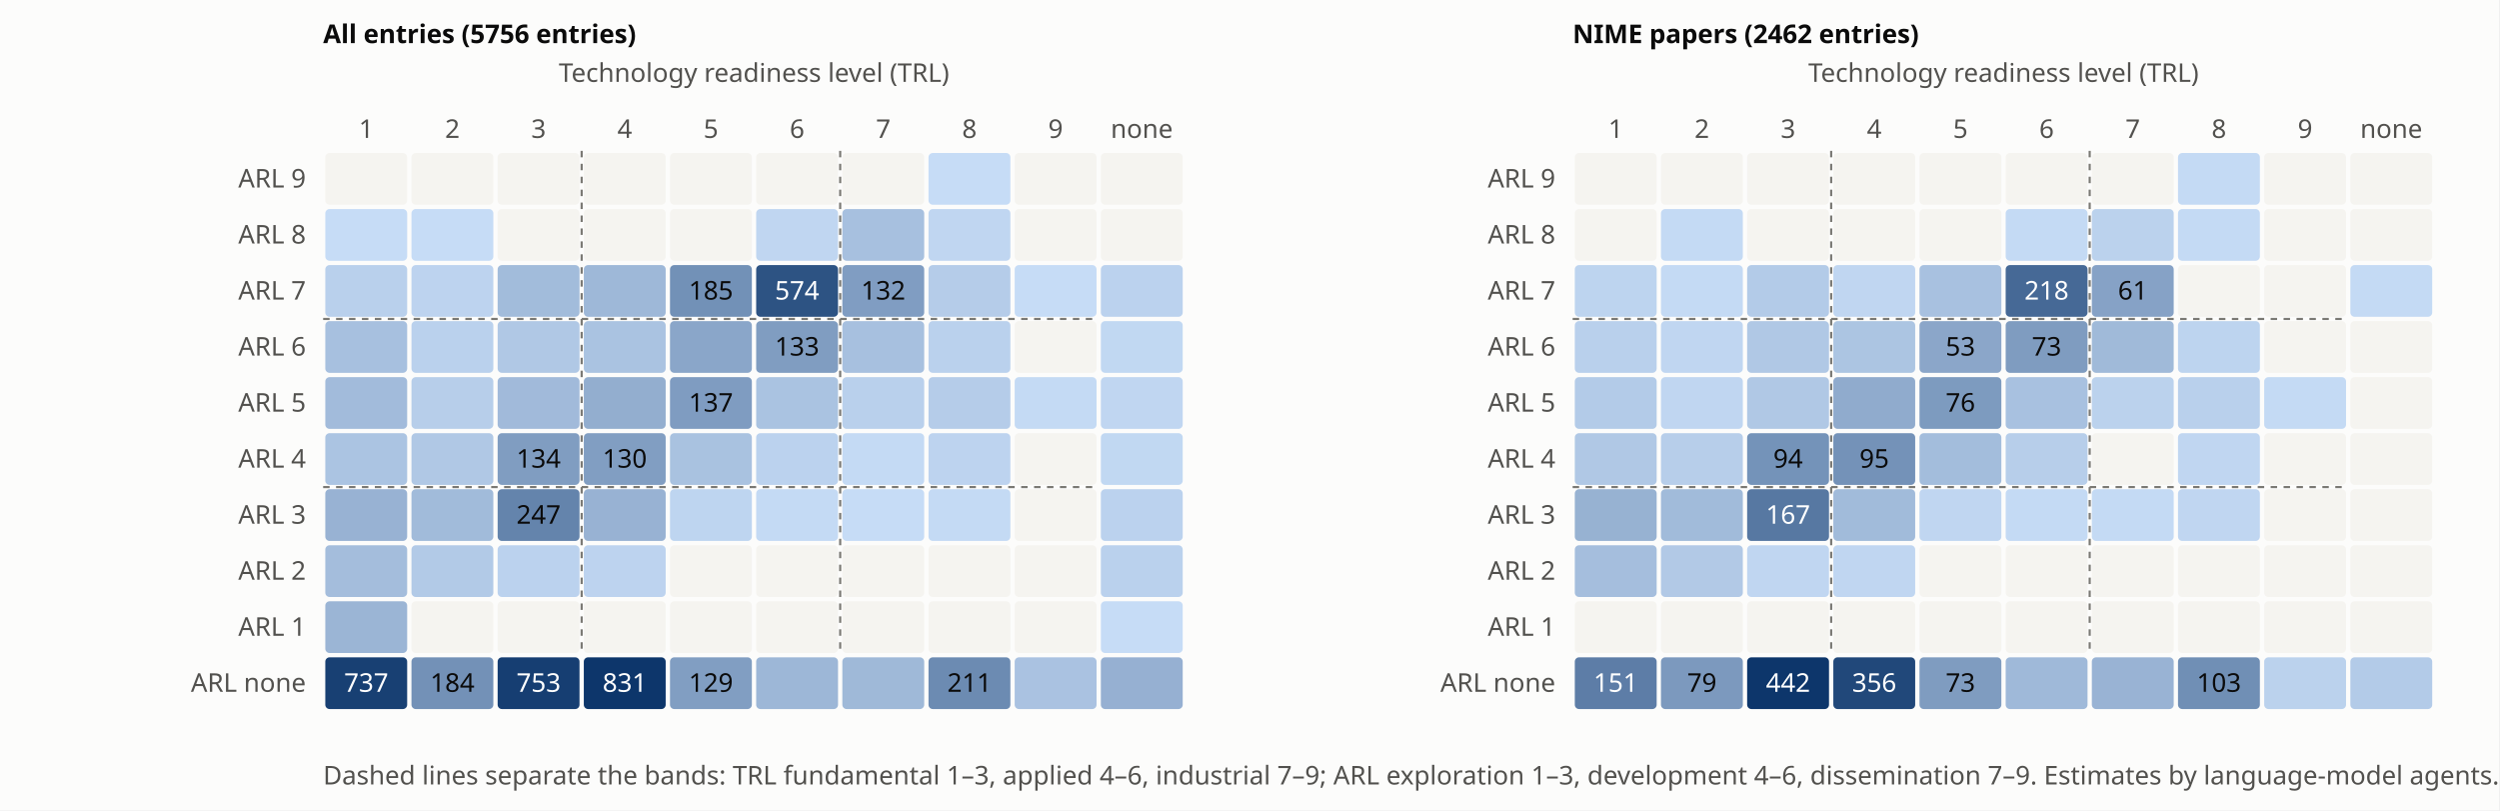
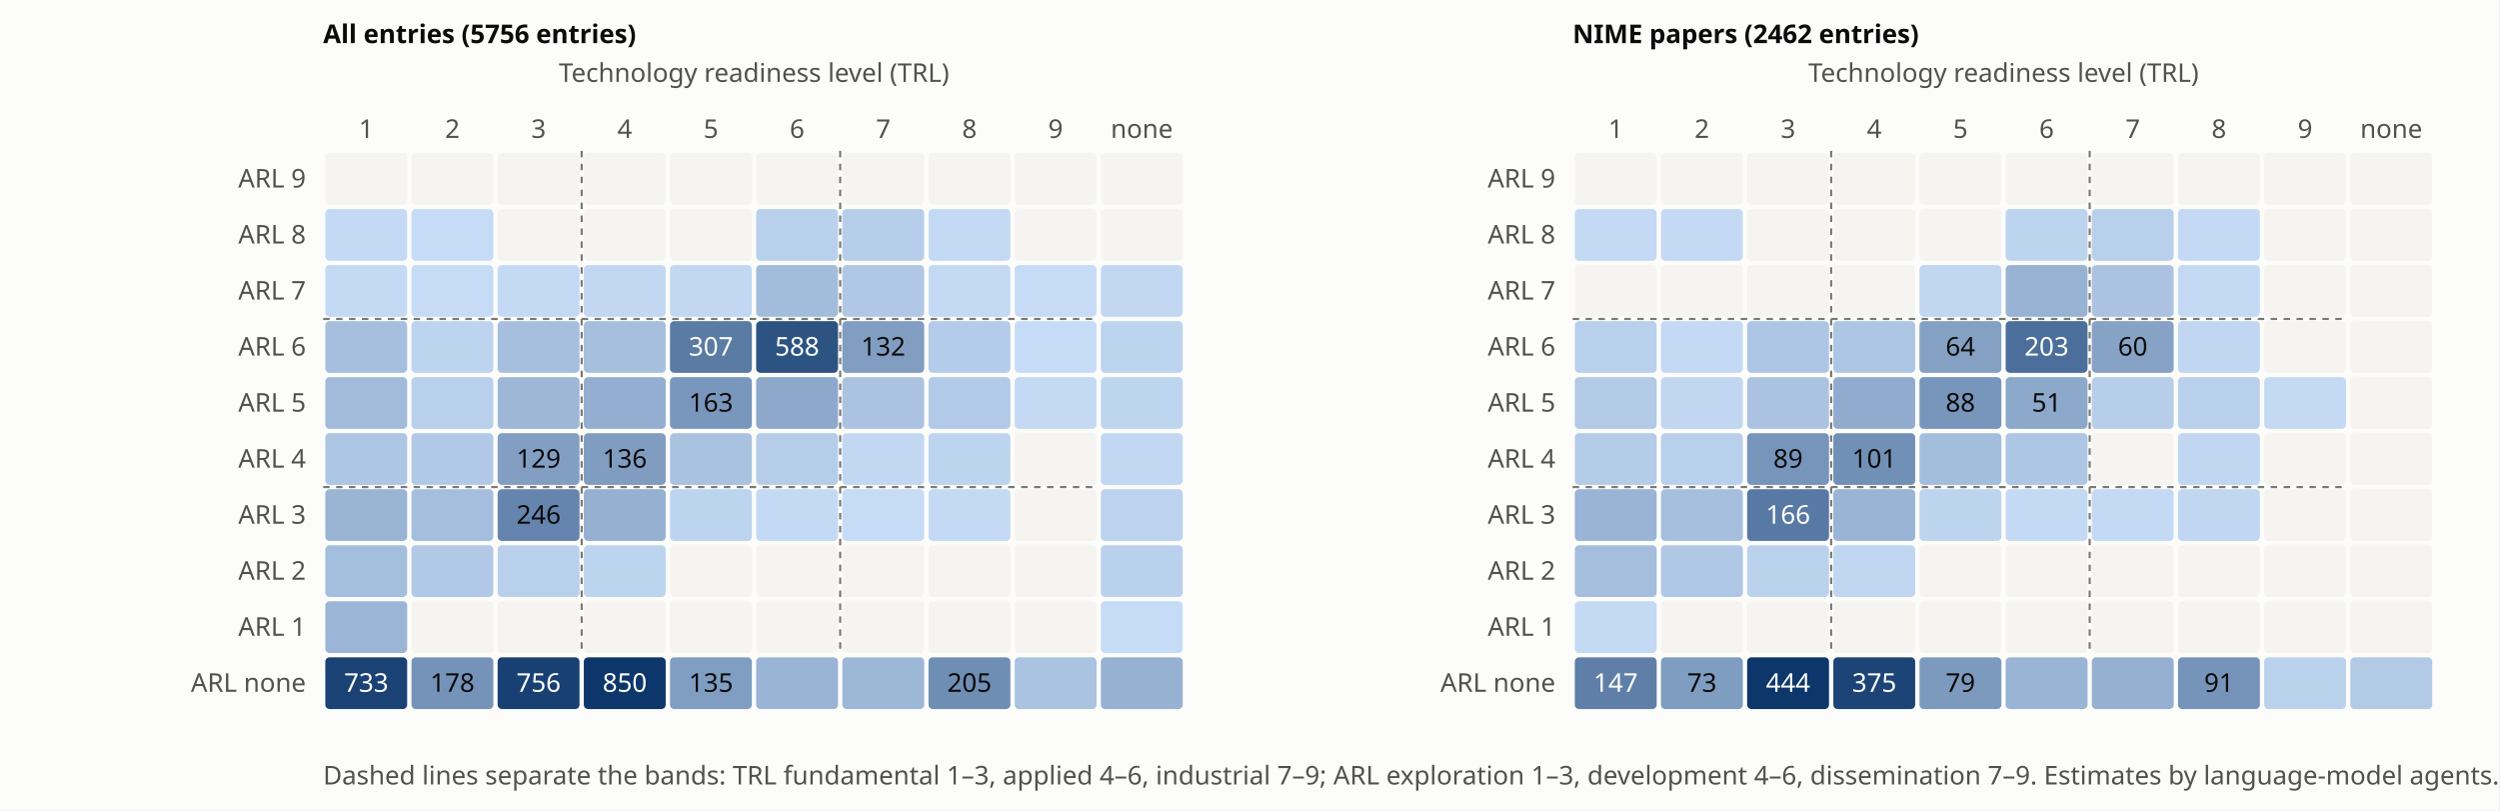
<svg xmlns="http://www.w3.org/2000/svg" width="1160" height="376" viewBox="0 0 1160 376" font-family="system-ui, sans-serif" font-size="12">
  <rect width="1160" height="376" fill="#fcfcfb" />
  <text x="150" y="20" font-weight="600" fill="#0b0b0b">All entries (5756 entries)</text>
  <text x="350" y="38" text-anchor="middle" fill="#52514e">Technology readiness level (TRL)</text>
  <text x="170.0" y="64" text-anchor="middle" fill="#52514e">1</text>
  <text x="210.0" y="64" text-anchor="middle" fill="#52514e">2</text>
  <text x="250.0" y="64" text-anchor="middle" fill="#52514e">3</text>
  <text x="290.0" y="64" text-anchor="middle" fill="#52514e">4</text>
  <text x="330.0" y="64" text-anchor="middle" fill="#52514e">5</text>
  <text x="370.0" y="64" text-anchor="middle" fill="#52514e">6</text>
  <text x="410.0" y="64" text-anchor="middle" fill="#52514e">7</text>
  <text x="450.0" y="64" text-anchor="middle" fill="#52514e">8</text>
  <text x="490.0" y="64" text-anchor="middle" fill="#52514e">9</text>
  <text x="530.0" y="64" text-anchor="middle" fill="#52514e">none</text>
  <text x="142" y="87.0" text-anchor="end" fill="#52514e">ARL 9</text>
  <rect x="151" y="71" width="38" height="24" rx="2" fill="#f5f4f0" />
  <rect x="191" y="71" width="38" height="24" rx="2" fill="#f5f4f0" />
  <rect x="231" y="71" width="38" height="24" rx="2" fill="#f5f4f0" />
  <rect x="271" y="71" width="38" height="24" rx="2" fill="#f5f4f0" />
  <rect x="311" y="71" width="38" height="24" rx="2" fill="#f5f4f0" />
  <rect x="351" y="71" width="38" height="24" rx="2" fill="#f5f4f0" />
  <rect x="391" y="71" width="38" height="24" rx="2" fill="#f5f4f0" />
-   <rect x="431" y="71" width="38" height="24" rx="2" fill="#c6dcf6" />
+   <rect x="431" y="71" width="38" height="24" rx="2" fill="#f5f4f0" />
  <rect x="471" y="71" width="38" height="24" rx="2" fill="#f5f4f0" />
  <rect x="511" y="71" width="38" height="24" rx="2" fill="#f5f4f0" />
  <text x="142" y="113.0" text-anchor="end" fill="#52514e">ARL 8</text>
-   <rect x="151" y="97" width="38" height="24" rx="2" fill="#c6dcf6" />
+   <rect x="151" y="97" width="38" height="24" rx="2" fill="#c4daf4" />
  <rect x="191" y="97" width="38" height="24" rx="2" fill="#c6dcf6" />
  <rect x="231" y="97" width="38" height="24" rx="2" fill="#f5f4f0" />
  <rect x="271" y="97" width="38" height="24" rx="2" fill="#f5f4f0" />
  <rect x="311" y="97" width="38" height="24" rx="2" fill="#f5f4f0" />
-   <rect x="351" y="97" width="38" height="24" rx="2" fill="#c0d6f1" />
-   <rect x="391" y="97" width="38" height="24" rx="2" fill="#a7c0df" />
-   <rect x="431" y="97" width="38" height="24" rx="2" fill="#c0d6f1" />
+   <rect x="351" y="97" width="38" height="24" rx="2" fill="#bad1ed" />
+   <rect x="391" y="97" width="38" height="24" rx="2" fill="#b7ceeb" />
+   <rect x="431" y="97" width="38" height="24" rx="2" fill="#c4daf4" />
  <rect x="471" y="97" width="38" height="24" rx="2" fill="#f5f4f0" />
  <rect x="511" y="97" width="38" height="24" rx="2" fill="#f5f4f0" />
  <text x="142" y="139.0" text-anchor="end" fill="#52514e">ARL 7</text>
-   <rect x="151" y="123" width="38" height="24" rx="2" fill="#b9d0ec" />
-   <rect x="191" y="123" width="38" height="24" rx="2" fill="#bdd3ef" />
-   <rect x="231" y="123" width="38" height="24" rx="2" fill="#a2bcdb" />
-   <rect x="271" y="123" width="38" height="24" rx="2" fill="#9eb8d8" />
-   <rect x="311" y="123" width="38" height="24" rx="2" fill="#7291b7" />
-   <text x="330.0" y="139.0" text-anchor="middle" fill="#0b0b0b">185</text>
-   <rect x="351" y="123" width="38" height="24" rx="2" fill="#2d5383" />
-   <text x="370.0" y="139.0" text-anchor="middle" fill="#ffffff">574</text>
-   <rect x="391" y="123" width="38" height="24" rx="2" fill="#809dc2" />
-   <text x="410.0" y="139.0" text-anchor="middle" fill="#0b0b0b">132</text>
-   <rect x="431" y="123" width="38" height="24" rx="2" fill="#b5cce9" />
+   <rect x="151" y="123" width="38" height="24" rx="2" fill="#c4daf4" />
+   <rect x="191" y="123" width="38" height="24" rx="2" fill="#c6dcf6" />
+   <rect x="231" y="123" width="38" height="24" rx="2" fill="#c4daf4" />
+   <rect x="271" y="123" width="38" height="24" rx="2" fill="#c2d8f2" />
+   <rect x="311" y="123" width="38" height="24" rx="2" fill="#c2d8f2" />
+   <rect x="351" y="123" width="38" height="24" rx="2" fill="#a2bcdb" />
+   <rect x="391" y="123" width="38" height="24" rx="2" fill="#b0c8e5" />
+   <rect x="431" y="123" width="38" height="24" rx="2" fill="#c4daf4" />
  <rect x="471" y="123" width="38" height="24" rx="2" fill="#c6dcf6" />
-   <rect x="511" y="123" width="38" height="24" rx="2" fill="#bbd2ee" />
+   <rect x="511" y="123" width="38" height="24" rx="2" fill="#c2d8f2" />
  <text x="142" y="165.0" text-anchor="end" fill="#52514e">ARL 6</text>
-   <rect x="151" y="149" width="38" height="24" rx="2" fill="#a7c0df" />
-   <rect x="191" y="149" width="38" height="24" rx="2" fill="#bad1ed" />
-   <rect x="231" y="149" width="38" height="24" rx="2" fill="#b0c8e5" />
-   <rect x="271" y="149" width="38" height="24" rx="2" fill="#aac3e1" />
-   <rect x="311" y="149" width="38" height="24" rx="2" fill="#8aa6c9" />
-   <rect x="351" y="149" width="38" height="24" rx="2" fill="#809dc1" />
-   <text x="370.0" y="165.0" text-anchor="middle" fill="#0b0b0b">133</text>
-   <rect x="391" y="149" width="38" height="24" rx="2" fill="#a7c0df" />
-   <rect x="431" y="149" width="38" height="24" rx="2" fill="#bad1ed" />
-   <rect x="471" y="149" width="38" height="24" rx="2" fill="#f5f4f0" />
-   <rect x="511" y="149" width="38" height="24" rx="2" fill="#c1d8f2" />
+   <rect x="151" y="149" width="38" height="24" rx="2" fill="#a6bfde" />
+   <rect x="191" y="149" width="38" height="24" rx="2" fill="#bdd4ef" />
+   <rect x="231" y="149" width="38" height="24" rx="2" fill="#a6bfde" />
+   <rect x="271" y="149" width="38" height="24" rx="2" fill="#a5bfdd" />
+   <rect x="311" y="149" width="38" height="24" rx="2" fill="#5a7ba4" />
+   <text x="330.0" y="165.0" text-anchor="middle" fill="#ffffff">307</text>
+   <rect x="351" y="149" width="38" height="24" rx="2" fill="#2d5383" />
+   <text x="370.0" y="165.0" text-anchor="middle" fill="#ffffff">588</text>
+   <rect x="391" y="149" width="38" height="24" rx="2" fill="#819ec2" />
+   <text x="410.0" y="165.0" text-anchor="middle" fill="#0b0b0b">132</text>
+   <rect x="431" y="149" width="38" height="24" rx="2" fill="#b4cce9" />
+   <rect x="471" y="149" width="38" height="24" rx="2" fill="#c6dcf6" />
+   <rect x="511" y="149" width="38" height="24" rx="2" fill="#bdd4ef" />
  <text x="142" y="191.0" text-anchor="end" fill="#52514e">ARL 5</text>
  <rect x="151" y="175" width="38" height="24" rx="2" fill="#a2bbdb" />
-   <rect x="191" y="175" width="38" height="24" rx="2" fill="#b7ceea" />
-   <rect x="231" y="175" width="38" height="24" rx="2" fill="#a1bada" />
-   <rect x="271" y="175" width="38" height="24" rx="2" fill="#93aecf" />
-   <rect x="311" y="175" width="38" height="24" rx="2" fill="#7f9cc1" />
-   <text x="330.0" y="191.0" text-anchor="middle" fill="#0b0b0b">137</text>
-   <rect x="351" y="175" width="38" height="24" rx="2" fill="#aac3e1" />
-   <rect x="391" y="175" width="38" height="24" rx="2" fill="#b9d0ec" />
-   <rect x="431" y="175" width="38" height="24" rx="2" fill="#b5cce9" />
+   <rect x="191" y="175" width="38" height="24" rx="2" fill="#b9d0ec" />
+   <rect x="231" y="175" width="38" height="24" rx="2" fill="#9eb7d7" />
+   <rect x="271" y="175" width="38" height="24" rx="2" fill="#93aed0" />
+   <rect x="311" y="175" width="38" height="24" rx="2" fill="#7997bc" />
+   <text x="330.0" y="191.0" text-anchor="middle" fill="#0b0b0b">163</text>
+   <rect x="351" y="175" width="38" height="24" rx="2" fill="#8da8cb" />
+   <rect x="391" y="175" width="38" height="24" rx="2" fill="#abc3e1" />
+   <rect x="431" y="175" width="38" height="24" rx="2" fill="#b2cae7" />
  <rect x="471" y="175" width="38" height="24" rx="2" fill="#c4daf4" />
-   <rect x="511" y="175" width="38" height="24" rx="2" fill="#c0d6f1" />
+   <rect x="511" y="175" width="38" height="24" rx="2" fill="#bed5f0" />
  <text x="142" y="217.0" text-anchor="end" fill="#52514e">ARL 4</text>
-   <rect x="151" y="201" width="38" height="24" rx="2" fill="#abc4e2" />
-   <rect x="191" y="201" width="38" height="24" rx="2" fill="#b0c8e5" />
-   <rect x="231" y="201" width="38" height="24" rx="2" fill="#809dc1" />
-   <text x="250.0" y="217.0" text-anchor="middle" fill="#0b0b0b">134</text>
-   <rect x="271" y="201" width="38" height="24" rx="2" fill="#819ec2" />
-   <text x="290.0" y="217.0" text-anchor="middle" fill="#0b0b0b">130</text>
+   <rect x="151" y="201" width="38" height="24" rx="2" fill="#adc6e3" />
+   <rect x="191" y="201" width="38" height="24" rx="2" fill="#b1c9e6" />
+   <rect x="231" y="201" width="38" height="24" rx="2" fill="#829fc3" />
+   <text x="250.0" y="217.0" text-anchor="middle" fill="#0b0b0b">129</text>
+   <rect x="271" y="201" width="38" height="24" rx="2" fill="#809dc1" />
+   <text x="290.0" y="217.0" text-anchor="middle" fill="#0b0b0b">136</text>
  <rect x="311" y="201" width="38" height="24" rx="2" fill="#a9c2e0" />
-   <rect x="351" y="201" width="38" height="24" rx="2" fill="#bbd2ee" />
-   <rect x="391" y="201" width="38" height="24" rx="2" fill="#c4daf4" />
-   <rect x="431" y="201" width="38" height="24" rx="2" fill="#bdd3ef" />
+   <rect x="351" y="201" width="38" height="24" rx="2" fill="#b5cde9" />
+   <rect x="391" y="201" width="38" height="24" rx="2" fill="#c2d8f2" />
+   <rect x="431" y="201" width="38" height="24" rx="2" fill="#bdd4ef" />
  <rect x="471" y="201" width="38" height="24" rx="2" fill="#f5f4f0" />
-   <rect x="511" y="201" width="38" height="24" rx="2" fill="#c1d8f2" />
+   <rect x="511" y="201" width="38" height="24" rx="2" fill="#c2d8f2" />
  <text x="142" y="243.0" text-anchor="end" fill="#52514e">ARL 3</text>
-   <rect x="151" y="227" width="38" height="24" rx="2" fill="#98b2d3" />
-   <rect x="191" y="227" width="38" height="24" rx="2" fill="#a1bbda" />
-   <rect x="231" y="227" width="38" height="24" rx="2" fill="#6484ac" />
-   <text x="250.0" y="243.0" text-anchor="middle" fill="#0b0b0b">247</text>
-   <rect x="271" y="227" width="38" height="24" rx="2" fill="#98b2d3" />
-   <rect x="311" y="227" width="38" height="24" rx="2" fill="#bed5f0" />
+   <rect x="151" y="227" width="38" height="24" rx="2" fill="#9ab4d4" />
+   <rect x="191" y="227" width="38" height="24" rx="2" fill="#a5bedd" />
+   <rect x="231" y="227" width="38" height="24" rx="2" fill="#6685ae" />
+   <text x="250.0" y="243.0" text-anchor="middle" fill="#0b0b0b">246</text>
+   <rect x="271" y="227" width="38" height="24" rx="2" fill="#95b0d1" />
+   <rect x="311" y="227" width="38" height="24" rx="2" fill="#bdd4ef" />
  <rect x="351" y="227" width="38" height="24" rx="2" fill="#c4daf4" />
  <rect x="391" y="227" width="38" height="24" rx="2" fill="#c6dcf6" />
  <rect x="431" y="227" width="38" height="24" rx="2" fill="#c4daf4" />
  <rect x="471" y="227" width="38" height="24" rx="2" fill="#f5f4f0" />
-   <rect x="511" y="227" width="38" height="24" rx="2" fill="#bbd2ee" />
+   <rect x="511" y="227" width="38" height="24" rx="2" fill="#bcd2ee" />
  <text x="142" y="269.0" text-anchor="end" fill="#52514e">ARL 2</text>
-   <rect x="151" y="253" width="38" height="24" rx="2" fill="#a4bddc" />
-   <rect x="191" y="253" width="38" height="24" rx="2" fill="#b2cae7" />
-   <rect x="231" y="253" width="38" height="24" rx="2" fill="#bbd2ee" />
-   <rect x="271" y="253" width="38" height="24" rx="2" fill="#bdd3ef" />
+   <rect x="151" y="253" width="38" height="24" rx="2" fill="#a4bedd" />
+   <rect x="191" y="253" width="38" height="24" rx="2" fill="#b1c9e6" />
+   <rect x="231" y="253" width="38" height="24" rx="2" fill="#b9d0ec" />
+   <rect x="271" y="253" width="38" height="24" rx="2" fill="#bdd4ef" />
  <rect x="311" y="253" width="38" height="24" rx="2" fill="#f5f4f0" />
  <rect x="351" y="253" width="38" height="24" rx="2" fill="#f5f4f0" />
  <rect x="391" y="253" width="38" height="24" rx="2" fill="#f5f4f0" />
  <rect x="431" y="253" width="38" height="24" rx="2" fill="#f5f4f0" />
  <rect x="471" y="253" width="38" height="24" rx="2" fill="#f5f4f0" />
  <rect x="511" y="253" width="38" height="24" rx="2" fill="#bad1ed" />
  <text x="142" y="295.0" text-anchor="end" fill="#52514e">ARL 1</text>
-   <rect x="151" y="279" width="38" height="24" rx="2" fill="#9bb5d5" />
+   <rect x="151" y="279" width="38" height="24" rx="2" fill="#9ab5d5" />
  <rect x="191" y="279" width="38" height="24" rx="2" fill="#f5f4f0" />
  <rect x="231" y="279" width="38" height="24" rx="2" fill="#f5f4f0" />
  <rect x="271" y="279" width="38" height="24" rx="2" fill="#f5f4f0" />
  <rect x="311" y="279" width="38" height="24" rx="2" fill="#f5f4f0" />
  <rect x="351" y="279" width="38" height="24" rx="2" fill="#f5f4f0" />
  <rect x="391" y="279" width="38" height="24" rx="2" fill="#f5f4f0" />
  <rect x="431" y="279" width="38" height="24" rx="2" fill="#f5f4f0" />
  <rect x="471" y="279" width="38" height="24" rx="2" fill="#f5f4f0" />
  <rect x="511" y="279" width="38" height="24" rx="2" fill="#c6dcf6" />
  <text x="142" y="321.0" text-anchor="end" fill="#52514e">ARL none</text>
-   <rect x="151" y="305" width="38" height="24" rx="2" fill="#184073" />
-   <text x="170.0" y="321.0" text-anchor="middle" fill="#ffffff">737</text>
-   <rect x="191" y="305" width="38" height="24" rx="2" fill="#7391b7" />
-   <text x="210.0" y="321.0" text-anchor="middle" fill="#0b0b0b">184</text>
-   <rect x="231" y="305" width="38" height="24" rx="2" fill="#163e72" />
-   <text x="250.0" y="321.0" text-anchor="middle" fill="#ffffff">753</text>
+   <rect x="151" y="305" width="38" height="24" rx="2" fill="#1b4275" />
+   <text x="170.0" y="321.0" text-anchor="middle" fill="#ffffff">733</text>
+   <rect x="191" y="305" width="38" height="24" rx="2" fill="#7593b9" />
+   <text x="210.0" y="321.0" text-anchor="middle" fill="#0b0b0b">178</text>
+   <rect x="231" y="305" width="38" height="24" rx="2" fill="#184073" />
+   <text x="250.0" y="321.0" text-anchor="middle" fill="#ffffff">756</text>
  <rect x="271" y="305" width="38" height="24" rx="2" fill="#0d366b" />
-   <text x="290.0" y="321.0" text-anchor="middle" fill="#ffffff">831</text>
-   <rect x="311" y="305" width="38" height="24" rx="2" fill="#819ec2" />
-   <text x="330.0" y="321.0" text-anchor="middle" fill="#0b0b0b">129</text>
-   <rect x="351" y="305" width="38" height="24" rx="2" fill="#9db7d7" />
-   <rect x="391" y="305" width="38" height="24" rx="2" fill="#9fb9d8" />
-   <rect x="431" y="305" width="38" height="24" rx="2" fill="#6c8bb2" />
-   <text x="450.0" y="321.0" text-anchor="middle" fill="#0b0b0b">211</text>
-   <rect x="471" y="305" width="38" height="24" rx="2" fill="#aac2e1" />
-   <rect x="511" y="305" width="38" height="24" rx="2" fill="#96b0d2" />
+   <text x="290.0" y="321.0" text-anchor="middle" fill="#ffffff">850</text>
+   <rect x="311" y="305" width="38" height="24" rx="2" fill="#809dc2" />
+   <text x="330.0" y="321.0" text-anchor="middle" fill="#0b0b0b">135</text>
+   <rect x="351" y="305" width="38" height="24" rx="2" fill="#9ab4d5" />
+   <rect x="391" y="305" width="38" height="24" rx="2" fill="#9db7d7" />
+   <rect x="431" y="305" width="38" height="24" rx="2" fill="#6f8eb4" />
+   <text x="450.0" y="321.0" text-anchor="middle" fill="#0b0b0b">205</text>
+   <rect x="471" y="305" width="38" height="24" rx="2" fill="#aac3e1" />
+   <rect x="511" y="305" width="38" height="24" rx="2" fill="#96b1d2" />
  <line x1="270" x2="270" y1="70" y2="304" stroke="#7a7974" stroke-dasharray="3 3" />
  <line x1="150" x2="510" y1="226" y2="226" stroke="#7a7974" stroke-dasharray="3 3" />
  <line x1="390" x2="390" y1="70" y2="304" stroke="#7a7974" stroke-dasharray="3 3" />
  <line x1="150" x2="510" y1="148" y2="148" stroke="#7a7974" stroke-dasharray="3 3" />
  <text x="730" y="20" font-weight="600" fill="#0b0b0b">NIME papers (2462 entries)</text>
  <text x="930" y="38" text-anchor="middle" fill="#52514e">Technology readiness level (TRL)</text>
  <text x="750.0" y="64" text-anchor="middle" fill="#52514e">1</text>
  <text x="790.0" y="64" text-anchor="middle" fill="#52514e">2</text>
  <text x="830.0" y="64" text-anchor="middle" fill="#52514e">3</text>
  <text x="870.0" y="64" text-anchor="middle" fill="#52514e">4</text>
  <text x="910.0" y="64" text-anchor="middle" fill="#52514e">5</text>
  <text x="950.0" y="64" text-anchor="middle" fill="#52514e">6</text>
  <text x="990.0" y="64" text-anchor="middle" fill="#52514e">7</text>
  <text x="1030.0" y="64" text-anchor="middle" fill="#52514e">8</text>
  <text x="1070.0" y="64" text-anchor="middle" fill="#52514e">9</text>
  <text x="1110.0" y="64" text-anchor="middle" fill="#52514e">none</text>
  <text x="722" y="87.0" text-anchor="end" fill="#52514e">ARL 9</text>
  <rect x="731" y="71" width="38" height="24" rx="2" fill="#f5f4f0" />
  <rect x="771" y="71" width="38" height="24" rx="2" fill="#f5f4f0" />
  <rect x="811" y="71" width="38" height="24" rx="2" fill="#f5f4f0" />
  <rect x="851" y="71" width="38" height="24" rx="2" fill="#f5f4f0" />
  <rect x="891" y="71" width="38" height="24" rx="2" fill="#f5f4f0" />
  <rect x="931" y="71" width="38" height="24" rx="2" fill="#f5f4f0" />
  <rect x="971" y="71" width="38" height="24" rx="2" fill="#f5f4f0" />
-   <rect x="1011" y="71" width="38" height="24" rx="2" fill="#c4daf4" />
+   <rect x="1011" y="71" width="38" height="24" rx="2" fill="#f5f4f0" />
  <rect x="1051" y="71" width="38" height="24" rx="2" fill="#f5f4f0" />
  <rect x="1091" y="71" width="38" height="24" rx="2" fill="#f5f4f0" />
  <text x="722" y="113.0" text-anchor="end" fill="#52514e">ARL 8</text>
-   <rect x="731" y="97" width="38" height="24" rx="2" fill="#f5f4f0" />
+   <rect x="731" y="97" width="38" height="24" rx="2" fill="#c4daf4" />
  <rect x="771" y="97" width="38" height="24" rx="2" fill="#c4daf4" />
  <rect x="811" y="97" width="38" height="24" rx="2" fill="#f5f4f0" />
  <rect x="851" y="97" width="38" height="24" rx="2" fill="#f5f4f0" />
  <rect x="891" y="97" width="38" height="24" rx="2" fill="#f5f4f0" />
-   <rect x="931" y="97" width="38" height="24" rx="2" fill="#c4daf4" />
-   <rect x="971" y="97" width="38" height="24" rx="2" fill="#bbd2ed" />
+   <rect x="931" y="97" width="38" height="24" rx="2" fill="#bdd4ef" />
+   <rect x="971" y="97" width="38" height="24" rx="2" fill="#b9d0ec" />
  <rect x="1011" y="97" width="38" height="24" rx="2" fill="#c4daf4" />
  <rect x="1051" y="97" width="38" height="24" rx="2" fill="#f5f4f0" />
  <rect x="1091" y="97" width="38" height="24" rx="2" fill="#f5f4f0" />
  <text x="722" y="139.0" text-anchor="end" fill="#52514e">ARL 7</text>
-   <rect x="731" y="123" width="38" height="24" rx="2" fill="#bdd4ef" />
-   <rect x="771" y="123" width="38" height="24" rx="2" fill="#c4daf4" />
-   <rect x="811" y="123" width="38" height="24" rx="2" fill="#b3cbe8" />
-   <rect x="851" y="123" width="38" height="24" rx="2" fill="#c0d6f1" />
-   <rect x="891" y="123" width="38" height="24" rx="2" fill="#a8c1e0" />
-   <rect x="931" y="123" width="38" height="24" rx="2" fill="#466996" />
-   <text x="950.0" y="139.0" text-anchor="middle" fill="#ffffff">218</text>
-   <rect x="971" y="123" width="38" height="24" rx="2" fill="#86a2c6" />
-   <text x="990.0" y="139.0" text-anchor="middle" fill="#0b0b0b">61</text>
-   <rect x="1011" y="123" width="38" height="24" rx="2" fill="#f5f4f0" />
+   <rect x="731" y="123" width="38" height="24" rx="2" fill="#f5f4f0" />
+   <rect x="771" y="123" width="38" height="24" rx="2" fill="#f5f4f0" />
+   <rect x="811" y="123" width="38" height="24" rx="2" fill="#f5f4f0" />
+   <rect x="851" y="123" width="38" height="24" rx="2" fill="#f5f4f0" />
+   <rect x="891" y="123" width="38" height="24" rx="2" fill="#c0d6f1" />
+   <rect x="931" y="123" width="38" height="24" rx="2" fill="#98b2d3" />
+   <rect x="971" y="123" width="38" height="24" rx="2" fill="#abc3e1" />
+   <rect x="1011" y="123" width="38" height="24" rx="2" fill="#c4daf4" />
  <rect x="1051" y="123" width="38" height="24" rx="2" fill="#f5f4f0" />
-   <rect x="1091" y="123" width="38" height="24" rx="2" fill="#c4daf4" />
+   <rect x="1091" y="123" width="38" height="24" rx="2" fill="#f5f4f0" />
  <text x="722" y="165.0" text-anchor="end" fill="#52514e">ARL 6</text>
  <rect x="731" y="149" width="38" height="24" rx="2" fill="#b9d0ec" />
-   <rect x="771" y="149" width="38" height="24" rx="2" fill="#c0d6f1" />
-   <rect x="811" y="149" width="38" height="24" rx="2" fill="#b0c8e5" />
-   <rect x="851" y="149" width="38" height="24" rx="2" fill="#acc5e2" />
-   <rect x="891" y="149" width="38" height="24" rx="2" fill="#8ba6c9" />
-   <text x="910.0" y="165.0" text-anchor="middle" fill="#0b0b0b">53</text>
-   <rect x="931" y="149" width="38" height="24" rx="2" fill="#7f9cc0" />
-   <text x="950.0" y="165.0" text-anchor="middle" fill="#0b0b0b">73</text>
-   <rect x="971" y="149" width="38" height="24" rx="2" fill="#a0bad9" />
-   <rect x="1011" y="149" width="38" height="24" rx="2" fill="#bdd4ef" />
+   <rect x="771" y="149" width="38" height="24" rx="2" fill="#c4daf4" />
+   <rect x="811" y="149" width="38" height="24" rx="2" fill="#adc6e3" />
+   <rect x="851" y="149" width="38" height="24" rx="2" fill="#adc6e3" />
+   <rect x="891" y="149" width="38" height="24" rx="2" fill="#84a1c4" />
+   <text x="910.0" y="165.0" text-anchor="middle" fill="#0b0b0b">64</text>
+   <rect x="931" y="149" width="38" height="24" rx="2" fill="#4b6e9a" />
+   <text x="950.0" y="165.0" text-anchor="middle" fill="#ffffff">203</text>
+   <rect x="971" y="149" width="38" height="24" rx="2" fill="#86a3c6" />
+   <text x="990.0" y="165.0" text-anchor="middle" fill="#0b0b0b">60</text>
+   <rect x="1011" y="149" width="38" height="24" rx="2" fill="#c0d6f1" />
  <rect x="1051" y="149" width="38" height="24" rx="2" fill="#f5f4f0" />
  <rect x="1091" y="149" width="38" height="24" rx="2" fill="#f5f4f0" />
  <text x="722" y="191.0" text-anchor="end" fill="#52514e">ARL 5</text>
-   <rect x="731" y="175" width="38" height="24" rx="2" fill="#b3cbe8" />
+   <rect x="731" y="175" width="38" height="24" rx="2" fill="#b2cae6" />
  <rect x="771" y="175" width="38" height="24" rx="2" fill="#c0d6f1" />
-   <rect x="811" y="175" width="38" height="24" rx="2" fill="#b0c8e5" />
+   <rect x="811" y="175" width="38" height="24" rx="2" fill="#abc3e1" />
  <rect x="851" y="175" width="38" height="24" rx="2" fill="#90abcd" />
-   <rect x="891" y="175" width="38" height="24" rx="2" fill="#7d9bbf" />
-   <text x="910.0" y="191.0" text-anchor="middle" fill="#0b0b0b">76</text>
-   <rect x="931" y="175" width="38" height="24" rx="2" fill="#a8c1e0" />
-   <rect x="971" y="175" width="38" height="24" rx="2" fill="#bbd2ed" />
+   <rect x="891" y="175" width="38" height="24" rx="2" fill="#7895bb" />
+   <text x="910.0" y="191.0" text-anchor="middle" fill="#0b0b0b">88</text>
+   <rect x="931" y="175" width="38" height="24" rx="2" fill="#8ca8ca" />
+   <text x="950.0" y="191.0" text-anchor="middle" fill="#0b0b0b">51</text>
+   <rect x="971" y="175" width="38" height="24" rx="2" fill="#b7ceea" />
  <rect x="1011" y="175" width="38" height="24" rx="2" fill="#b9d0ec" />
  <rect x="1051" y="175" width="38" height="24" rx="2" fill="#c4daf4" />
  <rect x="1091" y="175" width="38" height="24" rx="2" fill="#f5f4f0" />
  <text x="722" y="217.0" text-anchor="end" fill="#52514e">ARL 4</text>
-   <rect x="731" y="201" width="38" height="24" rx="2" fill="#b0c8e5" />
-   <rect x="771" y="201" width="38" height="24" rx="2" fill="#b7ceea" />
-   <rect x="811" y="201" width="38" height="24" rx="2" fill="#7493b9" />
-   <text x="830.0" y="217.0" text-anchor="middle" fill="#0b0b0b">94</text>
-   <rect x="851" y="201" width="38" height="24" rx="2" fill="#7492b8" />
-   <text x="870.0" y="217.0" text-anchor="middle" fill="#0b0b0b">95</text>
+   <rect x="731" y="201" width="38" height="24" rx="2" fill="#b5cce9" />
+   <rect x="771" y="201" width="38" height="24" rx="2" fill="#b9d0ec" />
+   <rect x="811" y="201" width="38" height="24" rx="2" fill="#7795bb" />
+   <text x="830.0" y="217.0" text-anchor="middle" fill="#0b0b0b">89</text>
+   <rect x="851" y="201" width="38" height="24" rx="2" fill="#7190b6" />
+   <text x="870.0" y="217.0" text-anchor="middle" fill="#0b0b0b">101</text>
  <rect x="891" y="201" width="38" height="24" rx="2" fill="#a3bddc" />
-   <rect x="931" y="201" width="38" height="24" rx="2" fill="#b7ceea" />
+   <rect x="931" y="201" width="38" height="24" rx="2" fill="#adc6e3" />
  <rect x="971" y="201" width="38" height="24" rx="2" fill="#f5f4f0" />
  <rect x="1011" y="201" width="38" height="24" rx="2" fill="#c0d6f1" />
  <rect x="1051" y="201" width="38" height="24" rx="2" fill="#f5f4f0" />
  <rect x="1091" y="201" width="38" height="24" rx="2" fill="#f5f4f0" />
  <text x="722" y="243.0" text-anchor="end" fill="#52514e">ARL 3</text>
-   <rect x="731" y="227" width="38" height="24" rx="2" fill="#97b2d2" />
-   <rect x="771" y="227" width="38" height="24" rx="2" fill="#a1bbda" />
-   <rect x="811" y="227" width="38" height="24" rx="2" fill="#5778a2" />
-   <text x="830.0" y="243.0" text-anchor="middle" fill="#ffffff">167</text>
-   <rect x="851" y="227" width="38" height="24" rx="2" fill="#a1bbda" />
-   <rect x="891" y="227" width="38" height="24" rx="2" fill="#c0d6f1" />
+   <rect x="731" y="227" width="38" height="24" rx="2" fill="#99b4d4" />
+   <rect x="771" y="227" width="38" height="24" rx="2" fill="#a6bfde" />
+   <rect x="811" y="227" width="38" height="24" rx="2" fill="#5879a3" />
+   <text x="830.0" y="243.0" text-anchor="middle" fill="#ffffff">166</text>
+   <rect x="851" y="227" width="38" height="24" rx="2" fill="#99b4d4" />
+   <rect x="891" y="227" width="38" height="24" rx="2" fill="#bdd4ef" />
  <rect x="931" y="227" width="38" height="24" rx="2" fill="#c4daf4" />
  <rect x="971" y="227" width="38" height="24" rx="2" fill="#c4daf4" />
  <rect x="1011" y="227" width="38" height="24" rx="2" fill="#c0d6f1" />
  <rect x="1051" y="227" width="38" height="24" rx="2" fill="#f5f4f0" />
  <rect x="1091" y="227" width="38" height="24" rx="2" fill="#f5f4f0" />
  <text x="722" y="269.0" text-anchor="end" fill="#52514e">ARL 2</text>
  <rect x="731" y="253" width="38" height="24" rx="2" fill="#a5bedd" />
-   <rect x="771" y="253" width="38" height="24" rx="2" fill="#b2c9e6" />
-   <rect x="811" y="253" width="38" height="24" rx="2" fill="#c0d6f1" />
+   <rect x="771" y="253" width="38" height="24" rx="2" fill="#afc7e4" />
+   <rect x="811" y="253" width="38" height="24" rx="2" fill="#bbd2ed" />
  <rect x="851" y="253" width="38" height="24" rx="2" fill="#c0d6f1" />
  <rect x="891" y="253" width="38" height="24" rx="2" fill="#f5f4f0" />
  <rect x="931" y="253" width="38" height="24" rx="2" fill="#f5f4f0" />
  <rect x="971" y="253" width="38" height="24" rx="2" fill="#f5f4f0" />
  <rect x="1011" y="253" width="38" height="24" rx="2" fill="#f5f4f0" />
  <rect x="1051" y="253" width="38" height="24" rx="2" fill="#f5f4f0" />
  <rect x="1091" y="253" width="38" height="24" rx="2" fill="#f5f4f0" />
  <text x="722" y="295.0" text-anchor="end" fill="#52514e">ARL 1</text>
-   <rect x="731" y="279" width="38" height="24" rx="2" fill="#f5f4f0" />
+   <rect x="731" y="279" width="38" height="24" rx="2" fill="#c4daf4" />
  <rect x="771" y="279" width="38" height="24" rx="2" fill="#f5f4f0" />
  <rect x="811" y="279" width="38" height="24" rx="2" fill="#f5f4f0" />
  <rect x="851" y="279" width="38" height="24" rx="2" fill="#f5f4f0" />
  <rect x="891" y="279" width="38" height="24" rx="2" fill="#f5f4f0" />
  <rect x="931" y="279" width="38" height="24" rx="2" fill="#f5f4f0" />
  <rect x="971" y="279" width="38" height="24" rx="2" fill="#f5f4f0" />
  <rect x="1011" y="279" width="38" height="24" rx="2" fill="#f5f4f0" />
  <rect x="1051" y="279" width="38" height="24" rx="2" fill="#f5f4f0" />
  <rect x="1091" y="279" width="38" height="24" rx="2" fill="#f5f4f0" />
  <text x="722" y="321.0" text-anchor="end" fill="#52514e">ARL none</text>
-   <rect x="731" y="305" width="38" height="24" rx="2" fill="#5d7da7" />
-   <text x="750.0" y="321.0" text-anchor="middle" fill="#ffffff">151</text>
-   <rect x="771" y="305" width="38" height="24" rx="2" fill="#7c99be" />
-   <text x="790.0" y="321.0" text-anchor="middle" fill="#0b0b0b">79</text>
+   <rect x="731" y="305" width="38" height="24" rx="2" fill="#5f7fa8" />
+   <text x="750.0" y="321.0" text-anchor="middle" fill="#ffffff">147</text>
+   <rect x="771" y="305" width="38" height="24" rx="2" fill="#7f9cc1" />
+   <text x="790.0" y="321.0" text-anchor="middle" fill="#0b0b0b">73</text>
  <rect x="811" y="305" width="38" height="24" rx="2" fill="#0d366b" />
-   <text x="830.0" y="321.0" text-anchor="middle" fill="#ffffff">442</text>
-   <rect x="851" y="305" width="38" height="24" rx="2" fill="#21487a" />
-   <text x="870.0" y="321.0" text-anchor="middle" fill="#ffffff">356</text>
-   <rect x="891" y="305" width="38" height="24" rx="2" fill="#7f9cc0" />
-   <text x="910.0" y="321.0" text-anchor="middle" fill="#0b0b0b">73</text>
-   <rect x="931" y="305" width="38" height="24" rx="2" fill="#9fb9d9" />
-   <rect x="971" y="305" width="38" height="24" rx="2" fill="#99b3d4" />
-   <rect x="1011" y="305" width="38" height="24" rx="2" fill="#708fb5" />
-   <text x="1030.0" y="321.0" text-anchor="middle" fill="#0b0b0b">103</text>
+   <text x="830.0" y="321.0" text-anchor="middle" fill="#ffffff">444</text>
+   <rect x="851" y="305" width="38" height="24" rx="2" fill="#1d4477" />
+   <text x="870.0" y="321.0" text-anchor="middle" fill="#ffffff">375</text>
+   <rect x="891" y="305" width="38" height="24" rx="2" fill="#7c99be" />
+   <text x="910.0" y="321.0" text-anchor="middle" fill="#0b0b0b">79</text>
+   <rect x="931" y="305" width="38" height="24" rx="2" fill="#99b4d4" />
+   <rect x="971" y="305" width="38" height="24" rx="2" fill="#96b0d1" />
+   <rect x="1011" y="305" width="38" height="24" rx="2" fill="#7694ba" />
+   <text x="1030.0" y="321.0" text-anchor="middle" fill="#0b0b0b">91</text>
  <rect x="1051" y="305" width="38" height="24" rx="2" fill="#bbd2ed" />
-   <rect x="1091" y="305" width="38" height="24" rx="2" fill="#b3cbe8" />
+   <rect x="1091" y="305" width="38" height="24" rx="2" fill="#b2cae6" />
  <line x1="850" x2="850" y1="70" y2="304" stroke="#7a7974" stroke-dasharray="3 3" />
  <line x1="730" x2="1090" y1="226" y2="226" stroke="#7a7974" stroke-dasharray="3 3" />
  <line x1="970" x2="970" y1="70" y2="304" stroke="#7a7974" stroke-dasharray="3 3" />
  <line x1="730" x2="1090" y1="148" y2="148" stroke="#7a7974" stroke-dasharray="3 3" />
  <text x="150" y="364" fill="#52514e">Dashed lines separate the bands: TRL fundamental 1–3, applied 4–6, industrial 7–9; ARL exploration 1–3, development 4–6, dissemination 7–9. Estimates by language-model agents.</text>
</svg>
